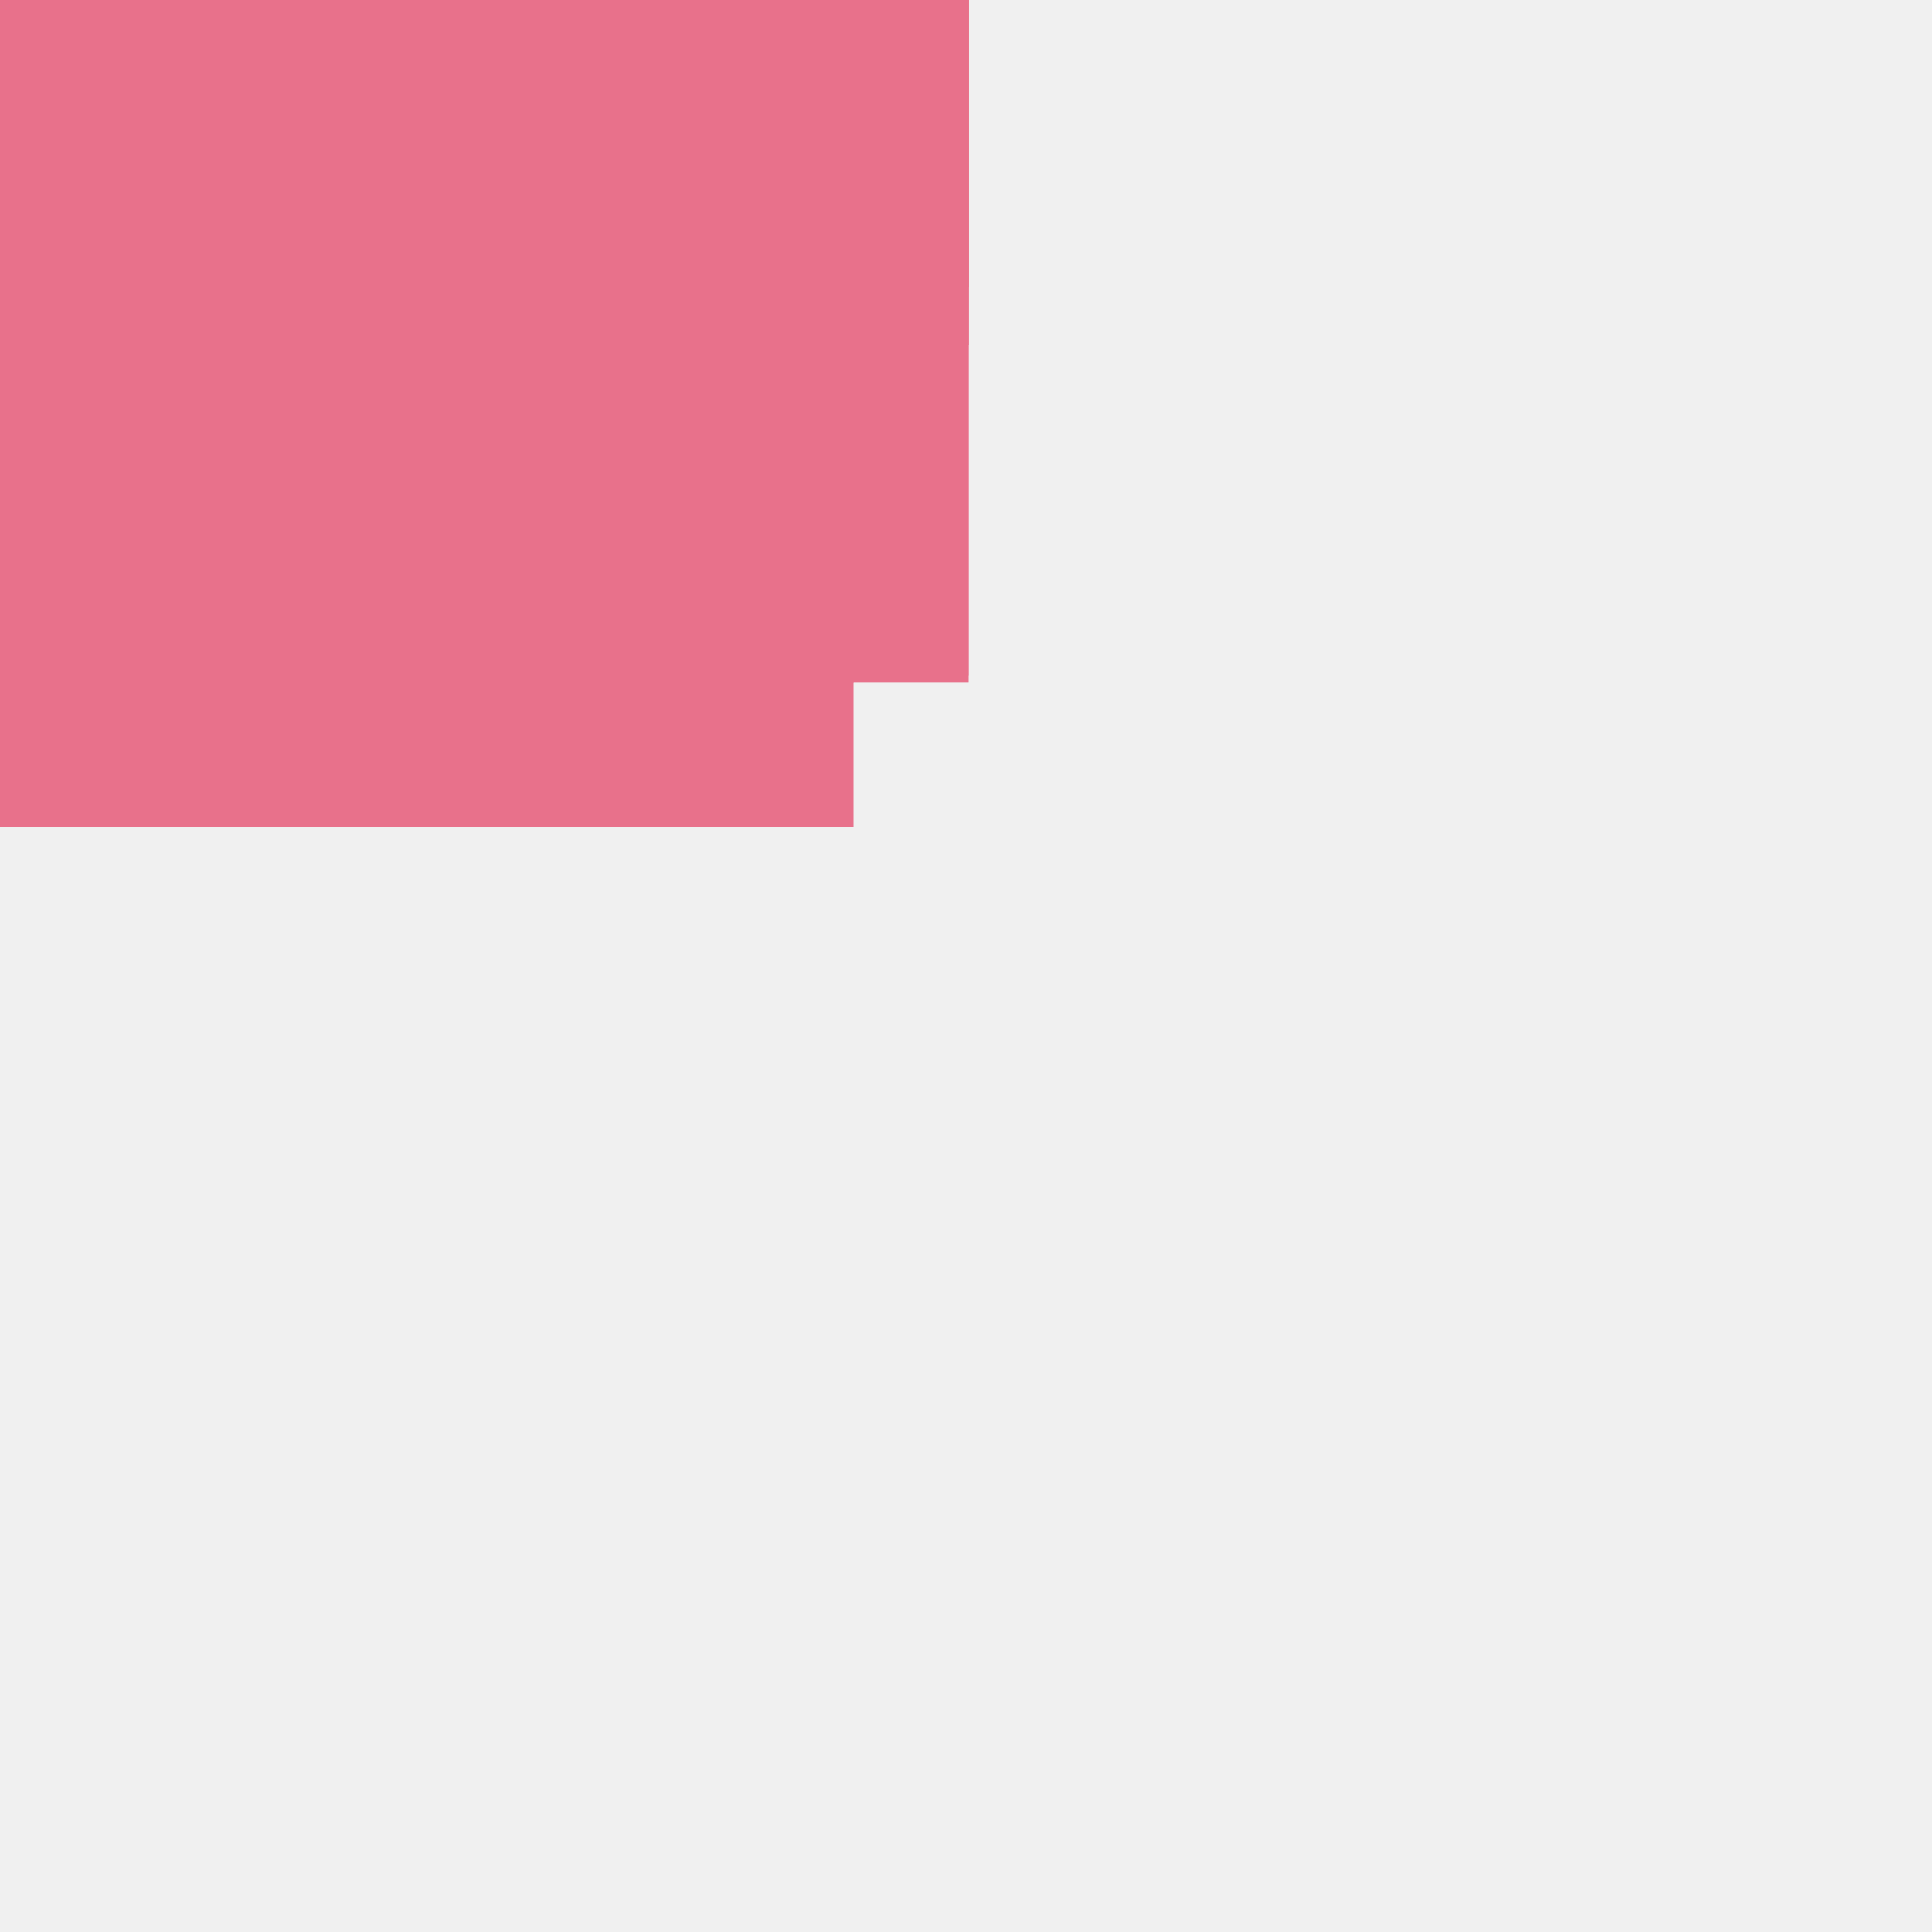
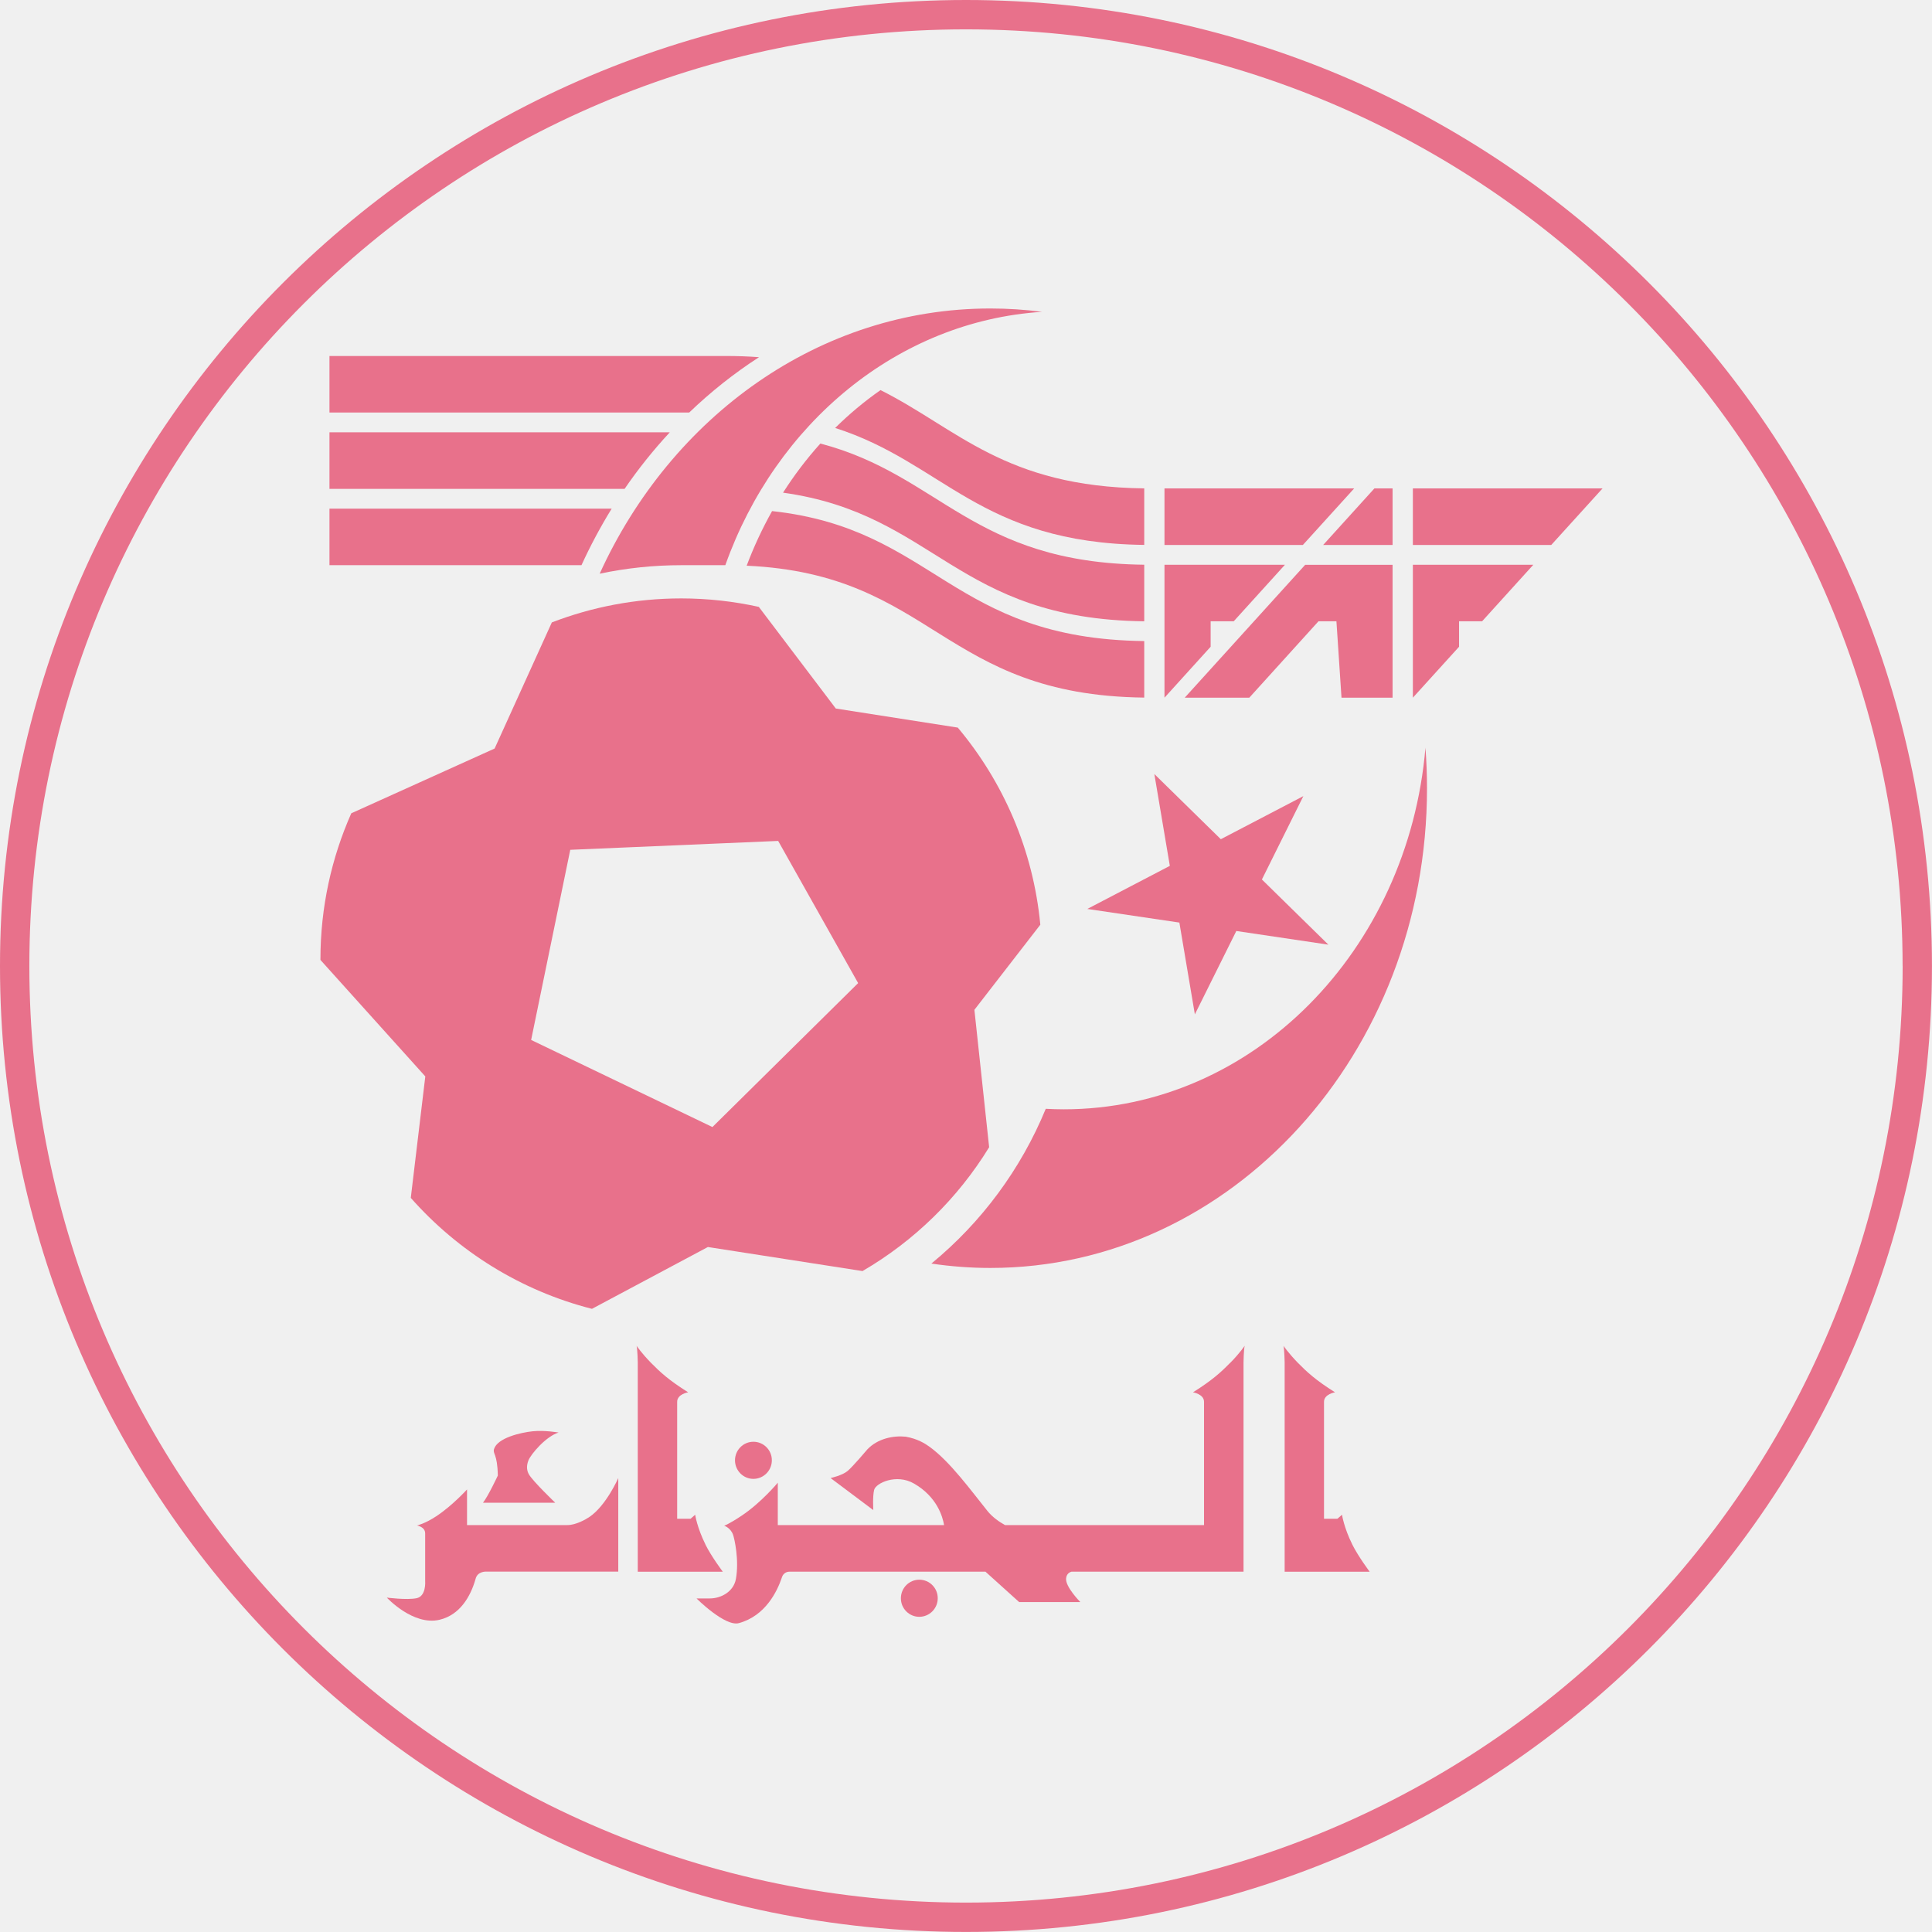
- <svg xmlns="http://www.w3.org/2000/svg" viewBox="200.36 279.08 415.29 415.29">
-   <defs>
-     <mask id="k" maskUnits="userSpaceOnUse">
-       <path d="M-263.994 520.217h612v-792h-612Z" fill="#fff" fill-rule="nonzero" />
-       <path d="M-368.28 520.217h612v-792h-612Z" fill="#fff" fill-rule="nonzero" />
-       <path d="M-274.7 506.65h612v-792h-612Z" fill="#fff" fill-rule="nonzero" />
-       <path d="M-301.446 528.887h612v-792h-612Z" fill="#fff" fill-rule="nonzero" />
-       <path d="M-348.574 490.941h612v-792h-612Z" fill="#fff" fill-rule="nonzero" />
-       <path d="M-249.944 509.506h612v-792h-612Z" fill="#fff" fill-rule="nonzero" />
-       <path d="M-228.129 513.484h612v-792h-612Z" fill="#fff" fill-rule="nonzero" />
-       <path d="M-334.734 383.686h612v-792h-612Z" fill="#fff" fill-rule="nonzero" />
-       <path d="M-203.38 353.23h612v-792h-612Z" fill="#fff" fill-rule="nonzero" />
-       <path d="M-203.38 340.922h612v-792h-612Z" fill="#fff" fill-rule="nonzero" />
-       <path d="M-334.734 371.378h612v-792h-612Z" fill="#fff" fill-rule="nonzero" />
-       <path d="M-267.238 328.613h612v-792h-612Z" fill="#fff" fill-rule="nonzero" />
-       <path d="M-284.898 340.217h612v-792h-612Z" fill="#fff" fill-rule="nonzero" />
-       <path d="M-380.074 391.734h612v-792h-612Z" fill="#fff" fill-rule="nonzero" />
-       <path d="M-318.258 321.497h612v-792h-612Z" fill="#fff" fill-rule="nonzero" />
-       <path d="M-203.38 425.86h612v-792h-612Z" fill="#fff" fill-rule="nonzero" />
-       <path d="M-241.169 372.39h612v-792h-612Z" fill="#fff" fill-rule="nonzero" />
-       <path d="M-304.635 390.766h612v-792h-612Z" fill="#fff" fill-rule="nonzero" />
-       <path d="M-203.419 424.36h612v-792h-612Z" fill="#fff" fill-rule="nonzero" />
-       <path d="M-316.373 418.904h612v-792h-612Z" fill="#fff" fill-rule="nonzero" />
-       <path d="M-244.544 480.398h612v-792h-612Z" fill="#fff" fill-rule="nonzero" />
-       <path d="M-274.923 407.77h612v-792h-612Z" fill="#fff" fill-rule="nonzero" />
-       <path d="M-341.262 383.696h612v-792h-612Z" fill="#fff" fill-rule="nonzero" />
-       <path d="M-378.04 349.966h612v-792h-612Z" fill="#fff" fill-rule="nonzero" />
-       <path d="M-368.578 349.966h612v-792h-612Z" fill="#fff" fill-rule="nonzero" />
-       <path d="M-363.58 359.079h612v-792h-612Z" fill="#fff" fill-rule="nonzero" />
-       <path d="M-345.443 371.388h612v-792h-612Z" fill="#fff" fill-rule="nonzero" />
-       <path d="M-385.486 371.388h612v-792h-612Z" fill="#fff" fill-rule="nonzero" />
-       <path d="M-353.705 413.01h612v-792h-612Z" fill="#fff" fill-rule="nonzero" />
-       <path d="M-306 271.221h612v-792h-612Z" fill="#fff" fill-rule="nonzero" />
-       <path d="M0 0c-1.368 2.754-1.654 4.795-1.654 4.795l-.744-.647h-2.161v18.854c0 1.242 1.773 1.531 1.773 1.531-3.09 1.938-4.509 3.244-5.978 4.742-1.534 1.565-2.33 2.756-2.33 2.756.153-.613.186-2.652.186-2.652V-4.387H2.804S.967-1.945 0 0" fill="#fff" fill-rule="nonzero" />
-       <path d="M0 0c-1.367 2.754-1.654 4.795-1.654 4.795l-.742-.647h-2.163v18.854c0 1.242 1.774 1.531 1.774 1.531-3.09 1.938-4.508 3.244-5.979 4.742-1.533 1.565-2.33 2.756-2.33 2.756.153-.613.186-2.652.186-2.652V-4.387H2.805S.969-1.945 0 0" fill="#fff" fill-rule="nonzero" />
-       <path d="M0 0a2.98 2.98 0 0 0-2.972-2.992c-1.64 0-2.971 1.34-2.971 2.992s1.331 2.992 2.971 2.992A2.98 2.98 0 0 0 0 0" fill="#fff" fill-rule="nonzero" />
-       <path d="M0 0a2.98 2.98 0 0 0-2.972-2.992A2.98 2.98 0 0 0-5.943 0c0 1.65 1.33 2.99 2.971 2.99A2.98 2.98 0 0 0 0 0" fill="#fff" fill-rule="nonzero" />
-       <path d="M0 0c-1.469-1.498-2.887-2.805-5.979-4.742 0 0 1.774-.289 1.774-1.531v-19.873h-32.086c-.939.517-2.031 1.281-2.828 2.271-2.554 3.168-6.033 7.994-9.415 10.4-.664.473-1.853 1.235-3.771 1.575-2.04.205-4.516-.307-6.17-2.039 0 0-2.296-2.721-3.174-3.469-.877-.748-2.769-1.156-2.769-1.156l6.889-5.168s-.135 2.175.134 3.263c.271 1.088 3.582 2.653 6.418 1.02 3.719-2.139 4.63-5.344 4.855-6.697h-26.807v6.833s-2.634-3.177-5.808-5.304c-2.099-1.406-2.837-1.625-2.837-1.625s1.013-.338 1.419-1.436c.237-.642 1.012-4.123.471-7.142-.369-2.067-2.396-3.159-4.22-3.159h-2.127s4.593-4.584 6.821-3.98c4.286 1.162 6.186 5.117 6.935 7.35.308.998 1.22.947 1.22.947h31.602l5.43-4.897h9.859s-2.43 2.45-2.297 3.809c.068.682.473.969.863 1.088H2.145V.104s.033 2.039.185 2.652c0 0-.797-1.192-2.33-2.756" fill="#fff" fill-rule="nonzero" />
-       <path d="M0 0s-1.924-4.42-4.626-6.258c-.662-.449-2.228-1.324-3.579-1.324h-16.177v5.746s-2.347-2.602-4.981-4.336c-1.824-1.199-3.09-1.478-3.09-1.478s1.317-.205 1.317-1.276v-7.701s.202-2.449-1.419-2.754c-1.621-.307-4.761.102-4.761.102s4.254-4.59 8.51-3.571c3.26.782 4.973 3.717 5.778 6.516.3 1.373 1.787 1.236 1.787 1.236H0Z" fill="#fff" fill-rule="nonzero" />
-       <path d="M0 0h11.651S8.032 3.471 7.396 4.59c-.27.476-.473 1.224-.068 2.244s2.837 3.877 4.863 4.488c0 0-2.228.408-4.187.205-1.959-.205-5.671-1.076-6.214-2.857-.25-.818.54-.68.607-4.283C2.397 4.387.811 1.02 0 0" fill="#fff" fill-rule="nonzero" />
-       <path d="M0 0v9.112c-31.099.369-33.718 18.096-59.997 20.955a64 64 0 0 1-4.092-8.802C-33.908 19.896-32.641.387 0 0" fill="#fff" fill-rule="nonzero" />
-       <path d="M0 0v-9.113h40.625A83 83 0 0 0 45.494 0z" fill="#fff" fill-rule="nonzero" />
-       <path d="M0 0v-9.112h47.577A79.6 79.6 0 0 0 54.856 0Z" fill="#fff" fill-rule="nonzero" />
-       <path d="M0 0v9.112c-27.725.329-32.815 14.453-52.215 19.54a60.5 60.5 0 0 1-6.013-7.918C-33.585 17.291-30.385.36 0 0" fill="#fff" fill-rule="nonzero" />
-       <path d="M0 0h-63.857v-9.112h57.996A74.7 74.7 0 0 0 5.392-.197C3.691-.07 1.902 0 0 0" fill="#fff" fill-rule="nonzero" />
-       <path d="M0 0c17.49-5.563 23.277-18.537 49.836-18.852v9.113C27.342-9.472 19.747-.124 7.321 6.111A56.3 56.3 0 0 1 0 0" fill="#fff" fill-rule="nonzero" />
-       <path d="M0 0c-2.764-32.711-27.809-58.327-58.307-58.327-.976 0-1.943.03-2.908.08a63.7 63.7 0 0 0-18.439-24.955 65 65 0 0 1 9.506-.703c38.88 0 70.404 34.629 70.404 77.341C.256-4.353.166-2.164 0 0" fill="#fff" fill-rule="nonzero" />
-       <path d="M0 0a65 65 0 0 1-8.332.542c-27.566 0-51.43-17.408-62.986-42.761a63.7 63.7 0 0 0 13.158 1.373h7.105C-42.941-18.013-23.313-1.514 0 0" fill="#fff" fill-rule="nonzero" />
-       <path d="M0 0c-15.254-5.401-27.503-17.139-33.592-32.054l23.958 10.82z" fill="#fff" fill-rule="nonzero" />
-       <path d="M0 0c-8.322 10.547-20.303 18.063-34.034 20.636l13.162-17.375Z" fill="#fff" fill-rule="nonzero" />
-       <path d="M0 0c-.013-.5-.038-.998-.038-1.5 0-14.867 5.728-28.393 15.088-38.506l2.458 20.553z" fill="#fff" fill-rule="nonzero" />
-       <path d="m0 0-11.393-14.709 2.508-23.395A56.45 56.45 0 0 1 .439-6.955C.439-4.598.279-2.281 0 0" fill="#fff" fill-rule="nonzero" />
-       <path d="M0 0a56.7 56.7 0 0 1 15.554-2.178 56.44 56.44 0 0 1 30.034 8.612l-25.954 4.037z" fill="#fff" fill-rule="nonzero" />
-       <path d="m0 0-31.826-1.36-5.986-29.107 27.747-13.33L12.24-21.762z" fill="#fff" fill-rule="nonzero" />
-       <path d="M0 0h10.408l11.158 12.309h2.895L25.277 0h8.237v21.421H19.42Z" fill="#fff" fill-rule="nonzero" />
-       <path d="M0 0v-9.113h22.318L30.58 0Z" fill="#fff" fill-rule="nonzero" />
-       <path d="M0 0h-30.58v-9.113h22.318Z" fill="#fff" fill-rule="nonzero" />
-       <path d="M0 0h11.195v9.113H8.262Z" fill="#fff" fill-rule="nonzero" />
-       <path d="M0 0h3.715l8.26 9.113h-19.42v-21.422L0-4.096Z" fill="#fff" fill-rule="nonzero" />
-       <path d="M0 0h3.713l8.262 9.113H-7.447v-21.422L0-4.096Z" fill="#fff" fill-rule="nonzero" />
-       <path d="m0 0 6.682 13.438-13.305-6.945-10.717 10.508L-14.846 2.2l-13.3-6.943 14.841-2.203 2.496-14.797 6.68 13.439 14.848-2.201z" fill="#fff" fill-rule="nonzero" />
-       <path d="M0 0c-86.009 0-155.733-69.725-155.733-155.734 0-86.008 69.724-155.732 155.733-155.732s155.733 69.724 155.733 155.732C155.733-69.725 86.009 0 0 0m151-155.734c0-83.394-67.605-151-151-151s-151 67.606-151 151C-151-72.338-83.395-4.733 0-4.733s151-67.605 151-151.001" fill="#fff" fill-rule="nonzero" />
-       <path d="M0 0c-86.009 0-155.733-69.725-155.733-155.734 0-86.008 69.724-155.732 155.733-155.732s155.733 69.724 155.733 155.732C155.733-69.725 86.009 0 0 0" fill="#000" fill-rule="nonzero" />
-       <path d="M0 0c0 31.324 25.393 56.716 56.717 56.716S113.432 31.324 113.432 0 88.04-56.717 56.717-56.717 0-31.324 0 0" fill="#000" fill-rule="nonzero" />
-     </mask>
-   </defs>
-   <g mask="url(#k)" fill="#e8718b">
-     <path d="M-263.994 520.217h612v-792h-612Z" fill="#e8718b" fill-rule="nonzero" />
-     <path d="M-368.28 520.217h612v-792h-612Z" fill="#e8718b" fill-rule="nonzero" />
-     <path d="M-274.7 506.65h612v-792h-612Z" fill="#e8718b" fill-rule="nonzero" />
-     <path d="M-301.446 528.887h612v-792h-612Z" fill="#e8718b" fill-rule="nonzero" />
-     <path d="M-348.574 490.941h612v-792h-612Z" fill="#e8718b" fill-rule="nonzero" />
-     <path d="M-249.944 509.506h612v-792h-612Z" fill="#e8718b" fill-rule="nonzero" />
-     <path d="M-228.129 513.484h612v-792h-612Z" fill="#e8718b" fill-rule="nonzero" />
-     <path d="M-334.734 383.686h612v-792h-612Z" fill="#e8718b" fill-rule="nonzero" />
-     <path d="M-203.38 353.23h612v-792h-612Z" fill="#e8718b" fill-rule="nonzero" />
-     <path d="M-203.38 340.922h612v-792h-612Z" fill="#e8718b" fill-rule="nonzero" />
-     <path d="M-334.734 371.378h612v-792h-612Z" fill="#e8718b" fill-rule="nonzero" />
-     <path d="M-267.238 328.613h612v-792h-612Z" fill="#e8718b" fill-rule="nonzero" />
-     <path d="M-284.898 340.217h612v-792h-612Z" fill="#e8718b" fill-rule="nonzero" />
-     <path d="M-380.074 391.734h612v-792h-612Z" fill="#e8718b" fill-rule="nonzero" />
-     <path d="M-318.258 321.497h612v-792h-612Z" fill="#e8718b" fill-rule="nonzero" />
-     <path d="M-203.38 425.86h612v-792h-612Z" fill="#e8718b" fill-rule="nonzero" />
-     <path d="M-241.169 372.39h612v-792h-612Z" fill="#e8718b" fill-rule="nonzero" />
-     <path d="M-304.635 390.766h612v-792h-612Z" fill="#e8718b" fill-rule="nonzero" />
-     <path d="M-203.419 424.36h612v-792h-612Z" fill="#e8718b" fill-rule="nonzero" />
-     <path d="M-316.373 418.904h612v-792h-612Z" fill="#e8718b" fill-rule="nonzero" />
-     <path d="M-244.544 480.398h612v-792h-612Z" fill="#e8718b" fill-rule="nonzero" />
-     <path d="M-274.923 407.77h612v-792h-612Z" fill="#e8718b" fill-rule="nonzero" />
-     <path d="M-341.262 383.696h612v-792h-612Z" fill="#e8718b" fill-rule="nonzero" />
-     <path d="M-378.04 349.966h612v-792h-612Z" fill="#e8718b" fill-rule="nonzero" />
-     <path d="M-368.578 349.966h612v-792h-612Z" fill="#e8718b" fill-rule="nonzero" />
-     <path d="M-363.58 359.079h612v-792h-612Z" fill="#e8718b" fill-rule="nonzero" />
-     <path d="M-345.443 371.388h612v-792h-612Z" fill="#e8718b" fill-rule="nonzero" />
-     <path d="M-385.486 371.388h612v-792h-612Z" fill="#e8718b" fill-rule="nonzero" />
-     <path d="M-353.705 413.01h612v-792h-612Z" fill="#e8718b" fill-rule="nonzero" />
-     <path d="M-306 271.221h612v-792h-612Z" fill="#e8718b" fill-rule="nonzero" />
-     <path d="M0 0c-1.368 2.754-1.654 4.795-1.654 4.795l-.744-.647h-2.161v18.854c0 1.242 1.773 1.531 1.773 1.531-3.09 1.938-4.509 3.244-5.978 4.742-1.534 1.565-2.33 2.756-2.33 2.756.153-.613.186-2.652.186-2.652V-4.387H2.804S.967-1.945 0 0" fill="#e8718b" fill-rule="nonzero" />
-     <path d="M0 0c-1.367 2.754-1.654 4.795-1.654 4.795l-.742-.647h-2.163v18.854c0 1.242 1.774 1.531 1.774 1.531-3.09 1.938-4.508 3.244-5.979 4.742-1.533 1.565-2.33 2.756-2.33 2.756.153-.613.186-2.652.186-2.652V-4.387H2.805S.969-1.945 0 0" fill="#e8718b" fill-rule="nonzero" />
-     <path d="M0 0a2.98 2.98 0 0 0-2.972-2.992c-1.64 0-2.971 1.34-2.971 2.992s1.331 2.992 2.971 2.992A2.98 2.98 0 0 0 0 0" fill="#e8718b" fill-rule="nonzero" />
-     <path d="M0 0a2.98 2.98 0 0 0-2.972-2.992A2.98 2.98 0 0 0-5.943 0c0 1.65 1.33 2.99 2.971 2.99A2.98 2.98 0 0 0 0 0" fill="#e8718b" fill-rule="nonzero" />
-     <path d="M0 0c-1.469-1.498-2.887-2.805-5.979-4.742 0 0 1.774-.289 1.774-1.531v-19.873h-32.086c-.939.517-2.031 1.281-2.828 2.271-2.554 3.168-6.033 7.994-9.415 10.4-.664.473-1.853 1.235-3.771 1.575-2.04.205-4.516-.307-6.17-2.039 0 0-2.296-2.721-3.174-3.469-.877-.748-2.769-1.156-2.769-1.156l6.889-5.168s-.135 2.175.134 3.263c.271 1.088 3.582 2.653 6.418 1.02 3.719-2.139 4.63-5.344 4.855-6.697h-26.807v6.833s-2.634-3.177-5.808-5.304c-2.099-1.406-2.837-1.625-2.837-1.625s1.013-.338 1.419-1.436c.237-.642 1.012-4.123.471-7.142-.369-2.067-2.396-3.159-4.22-3.159h-2.127s4.593-4.584 6.821-3.98c4.286 1.162 6.186 5.117 6.935 7.35.308.998 1.22.947 1.22.947h31.602l5.43-4.897h9.859s-2.43 2.45-2.297 3.809c.068.682.473.969.863 1.088H2.145V.104s.033 2.039.185 2.652c0 0-.797-1.192-2.33-2.756" fill="#e8718b" fill-rule="nonzero" />
-     <path d="M0 0s-1.924-4.42-4.626-6.258c-.662-.449-2.228-1.324-3.579-1.324h-16.177v5.746s-2.347-2.602-4.981-4.336c-1.824-1.199-3.09-1.478-3.09-1.478s1.317-.205 1.317-1.276v-7.701s.202-2.449-1.419-2.754c-1.621-.307-4.761.102-4.761.102s4.254-4.59 8.51-3.571c3.26.782 4.973 3.717 5.778 6.516.3 1.373 1.787 1.236 1.787 1.236H0Z" fill="#e8718b" fill-rule="nonzero" />
-     <path d="M0 0h11.651S8.032 3.471 7.396 4.59c-.27.476-.473 1.224-.068 2.244s2.837 3.877 4.863 4.488c0 0-2.228.408-4.187.205-1.959-.205-5.671-1.076-6.214-2.857-.25-.818.54-.68.607-4.283C2.397 4.387.811 1.02 0 0" fill="#e8718b" fill-rule="nonzero" />
-     <path d="M0 0v9.112c-31.099.369-33.718 18.096-59.997 20.955a64 64 0 0 1-4.092-8.802C-33.908 19.896-32.641.387 0 0" fill="#e8718b" fill-rule="nonzero" />
-     <path d="M0 0v-9.113h40.625A83 83 0 0 0 45.494 0z" fill="#e8718b" fill-rule="nonzero" />
-     <path d="M0 0v-9.112h47.577A79.6 79.6 0 0 0 54.856 0Z" fill="#e8718b" fill-rule="nonzero" />
-     <path d="M0 0v9.112c-27.725.329-32.815 14.453-52.215 19.54a60.5 60.5 0 0 1-6.013-7.918C-33.585 17.291-30.385.36 0 0" fill="#e8718b" fill-rule="nonzero" />
-     <path d="M0 0h-63.857v-9.112h57.996A74.7 74.7 0 0 0 5.392-.197C3.691-.07 1.902 0 0 0" fill="#e8718b" fill-rule="nonzero" />
-     <path d="M0 0c17.49-5.563 23.277-18.537 49.836-18.852v9.113C27.342-9.472 19.747-.124 7.321 6.111A56.3 56.3 0 0 1 0 0" fill="#e8718b" fill-rule="nonzero" />
-     <path d="M0 0c-2.764-32.711-27.809-58.327-58.307-58.327-.976 0-1.943.03-2.908.08a63.7 63.7 0 0 0-18.439-24.955 65 65 0 0 1 9.506-.703c38.88 0 70.404 34.629 70.404 77.341C.256-4.353.166-2.164 0 0" fill="#e8718b" fill-rule="nonzero" />
-     <path d="M0 0a65 65 0 0 1-8.332.542c-27.566 0-51.43-17.408-62.986-42.761a63.7 63.7 0 0 0 13.158 1.373h7.105C-42.941-18.013-23.313-1.514 0 0" fill="#e8718b" fill-rule="nonzero" />
-     <path d="M0 0c-15.254-5.401-27.503-17.139-33.592-32.054l23.958 10.82z" fill="#e8718b" fill-rule="nonzero" />
-     <path d="M0 0c-8.322 10.547-20.303 18.063-34.034 20.636l13.162-17.375Z" fill="#e8718b" fill-rule="nonzero" />
-     <path d="M0 0c-.013-.5-.038-.998-.038-1.5 0-14.867 5.728-28.393 15.088-38.506l2.458 20.553z" fill="#e8718b" fill-rule="nonzero" />
-     <path d="m0 0-11.393-14.709 2.508-23.395A56.45 56.45 0 0 1 .439-6.955C.439-4.598.279-2.281 0 0" fill="#e8718b" fill-rule="nonzero" />
-     <path d="M0 0a56.7 56.7 0 0 1 15.554-2.178 56.44 56.44 0 0 1 30.034 8.612l-25.954 4.037z" fill="#e8718b" fill-rule="nonzero" />
-     <path d="m0 0-31.826-1.36-5.986-29.107 27.747-13.33L12.24-21.762z" fill="#e8718b" fill-rule="nonzero" />
-     <path d="M0 0h10.408l11.158 12.309h2.895L25.277 0h8.237v21.421H19.42Z" fill="#e8718b" fill-rule="nonzero" />
-     <path d="M0 0v-9.113h22.318L30.58 0Z" fill="#e8718b" fill-rule="nonzero" />
-     <path d="M0 0h-30.58v-9.113h22.318Z" fill="#e8718b" fill-rule="nonzero" />
-     <path d="M0 0h11.195v9.113H8.262Z" fill="#e8718b" fill-rule="nonzero" />
-     <path d="M0 0h3.715l8.26 9.113h-19.42v-21.422L0-4.096Z" fill="#e8718b" fill-rule="nonzero" />
-     <path d="M0 0h3.713l8.262 9.113H-7.447v-21.422L0-4.096Z" fill="#e8718b" fill-rule="nonzero" />
-     <path d="m0 0 6.682 13.438-13.305-6.945-10.717 10.508L-14.846 2.2l-13.3-6.943 14.841-2.203 2.496-14.797 6.68 13.439 14.848-2.201z" fill="#e8718b" fill-rule="nonzero" />
-     <path d="M0 0c-86.009 0-155.733-69.725-155.733-155.734 0-86.008 69.724-155.732 155.733-155.732s155.733 69.724 155.733 155.732C155.733-69.725 86.009 0 0 0m151-155.734c0-83.394-67.605-151-151-151s-151 67.606-151 151C-151-72.338-83.395-4.733 0-4.733s151-67.605 151-151.001" fill="#e8718b" fill-rule="nonzero" />
+ <svg xmlns="http://www.w3.org/2000/svg" fill="#e8718b" id="Layer_2" data-name="Layer 2" viewBox="0 0 415.29 415.29">
+   <g id="Layer_1-2" data-name="Layer 1">
+     <path d="M151.64,331.99c-1.82-3.67-2.21-6.39-2.21-6.39l-.99.86h-2.88v-25.14c0-1.66,2.36-2.04,2.36-2.04-4.12-2.58-6.01-4.33-7.97-6.32-2.05-2.09-3.11-3.67-3.11-3.67.2.82.25,3.54.25,3.54v45.02h18.28s-2.45-3.26-3.74-5.85" />
+     <path d="M290.68,331.99c-1.82-3.67-2.21-6.39-2.21-6.39l-.99.86h-2.88v-25.14c0-1.66,2.37-2.04,2.37-2.04-4.12-2.58-6.01-4.33-7.97-6.32-2.04-2.09-3.11-3.67-3.11-3.67.2.82.25,3.54.25,3.54v45.02h18.28s-2.45-3.26-3.74-5.85" />
+     <path d="M165.91,313.9c0,2.19-1.76,3.98-3.96,3.99h0c-2.19,0-3.96-1.79-3.96-3.99s1.77-3.99,3.96-3.99c2.19,0,3.97,1.79,3.96,3.98h0" />
+     <path d="M201.57,343.55c0,2.19-1.76,3.98-3.96,3.99h0c-2.19,0-3.97-1.79-3.96-3.99h0c0-2.2,1.77-3.99,3.96-3.99,2.19,0,3.97,1.79,3.96,3.98h0" />
+     <path d="M264.41,292.96c-1.96,2-3.85,3.74-7.97,6.32,0,0,2.37.39,2.37,2.04v26.5h-42.78c-1.25-.69-2.71-1.71-3.77-3.03-3.41-4.22-8.04-10.66-12.55-13.87-.89-.63-2.47-1.65-5.03-2.1-2.72-.27-6.02.41-8.23,2.72,0,0-3.06,3.63-4.23,4.63-1.17,1-3.69,1.54-3.69,1.54l9.19,6.89s-.18-2.9.18-4.35c.36-1.45,4.78-3.54,8.56-1.36,4.96,2.85,6.17,7.13,6.47,8.93h-35.74v-9.11s-3.51,4.24-7.74,7.07c-2.8,1.87-3.78,2.17-3.78,2.17,0,0,1.35.45,1.89,1.91.32.86,1.35,5.5.63,9.52-.49,2.76-3.19,4.21-5.63,4.21h-2.84s6.12,6.11,9.09,5.31c5.71-1.55,8.25-6.82,9.25-9.8.41-1.33,1.63-1.26,1.63-1.26h42.14l7.24,6.53h13.15s-3.24-3.27-3.06-5.08c.09-.91.63-1.29,1.15-1.45h36.99v-45.02s.04-2.72.25-3.54c0,0-1.06,1.59-3.11,3.67" />
+     <path d="M132.9,317.71s-2.57,5.89-6.17,8.34c-.88.6-2.97,1.77-4.77,1.77h-21.57v-7.66s-3.13,3.47-6.64,5.78c-2.43,1.6-4.12,1.97-4.12,1.97,0,0,1.76.27,1.76,1.7v10.27s.27,3.27-1.89,3.67c-2.16.41-6.35-.14-6.35-.14,0,0,5.67,6.12,11.35,4.76,4.35-1.04,6.63-4.96,7.7-8.69.4-1.83,2.38-1.65,2.38-1.65h28.32v-20.13Z" />
+     <path d="M103.82,323.02h15.53s-4.83-4.63-5.67-6.12c-.36-.63-.63-1.63-.09-2.99.54-1.36,3.78-5.17,6.48-5.98,0,0-2.97-.54-5.58-.27-2.61.27-7.56,1.43-8.29,3.81-.33,1.09.72.91.81,5.71,0,0-2.11,4.49-3.2,5.85" />
+     <path d="M245.96,149.95v-12.15c-41.47-.49-44.96-24.13-80-27.94-2.11,3.77-3.94,7.69-5.46,11.74,40.24,1.83,41.93,27.84,85.45,28.35" />
+     <path d="M70.82,109.34v12.15h54.17c1.91-4.18,4.08-8.24,6.49-12.15h-60.66Z" />
+     <path d="M70.82,92.93v12.15h63.44c2.93-4.28,6.18-8.34,9.71-12.15h-73.14Z" />
+     <path d="M245.96,133.54v-12.15c-36.97-.44-43.75-19.27-69.62-26.05-2.96,3.29-5.64,6.82-8.02,10.56,32.86,4.59,37.12,27.17,77.64,27.65" />
+     <path d="M155.96,76.52h-85.14v12.15h77.33c4.61-4.43,9.63-8.42,15-11.89-2.27-.17-4.65-.26-7.19-.26" />
+     <path d="M179.51,91.99c23.32,7.42,31.04,24.72,66.45,25.14v-12.15c-29.99-.36-40.12-12.82-56.69-21.13-3.48,2.44-6.74,5.16-9.76,8.15" />
+     <path d="M306.41,160.68c-3.69,43.61-37.08,77.77-77.74,77.77-1.3,0-2.59-.04-3.88-.11-5.33,12.95-13.77,24.38-24.59,33.27,4.2.62,8.43.94,12.67.94,51.84,0,93.87-46.17,93.87-103.12,0-2.95-.12-5.87-.34-8.75" />
+     <path d="M223.99,67.03c-3.68-.48-7.39-.72-11.11-.72-36.75,0-68.57,23.21-83.98,57.01,5.77-1.22,11.65-1.83,17.54-1.83h9.47c10.82-30.44,36.99-52.44,68.07-54.46" />
+     <path d="M209.46,217.05l14.16-18.28c-1.52-16.05-7.94-30.68-17.74-42.37l-26.22-4.1-16.55-21.85c-5.37-1.18-10.95-1.82-16.68-1.82-9.8,0-19.17,1.84-27.81,5.16l-12.3,27.11-30.81,13.92c-4.25,9.59-6.63,20.2-6.63,31.37,0,.05,0,.1,0,.15l22.54,25.04-3.12,26.11c10.14,11.48,23.63,19.95,38.94,23.85l24.92-13.29,33.24,5.17c11.13-6.48,20.5-15.65,27.22-26.62l-3.17-29.54ZM153.13,242.26l-38.96-18.72,8.41-40.87,44.69-1.91,17.19,30.56-31.32,30.94Z" />
+     <polygon points="254.66 149.97 268.54 149.97 283.41 133.55 287.27 133.55 288.36 149.97 299.34 149.97 299.34 121.41 280.55 121.41 254.66 149.97" />
+     <polygon points="303.7 104.99 303.7 117.14 333.45 117.14 344.47 104.99 303.7 104.99" />
+     <polygon points="291.08 104.99 250.31 104.99 250.31 117.14 280.06 117.14 291.08 104.99" />
+     <polygon points="284.42 117.14 299.34 117.14 299.34 104.99 295.43 104.99 284.42 117.14" />
+     <polygon points="260.23 133.55 265.19 133.55 276.2 121.4 250.31 121.4 250.31 149.97 260.23 139.02 260.23 133.55" />
+     <polygon points="313.63 133.55 318.58 133.55 329.59 121.4 303.7 121.4 303.7 149.97 313.63 139.02 313.63 133.55" />
+     <polygon points="271.25 189.05 280.16 171.13 262.42 180.39 248.13 166.38 251.46 186.12 233.72 195.38 253.51 198.31 256.84 218.04 265.75 200.12 285.54 203.06 271.25 189.05" />
+     <path d="M207.64,0C92.97,0,0,92.97,0,207.64s92.97,207.64,207.64,207.64,207.64-92.97,207.64-207.64S322.32,0,207.64,0M408.98,207.64c0,111.19-90.14,201.33-201.33,201.33S6.31,318.84,6.31,207.64,96.45,6.31,207.64,6.31s201.33,90.14,201.33,201.33" />
  </g>
</svg>
